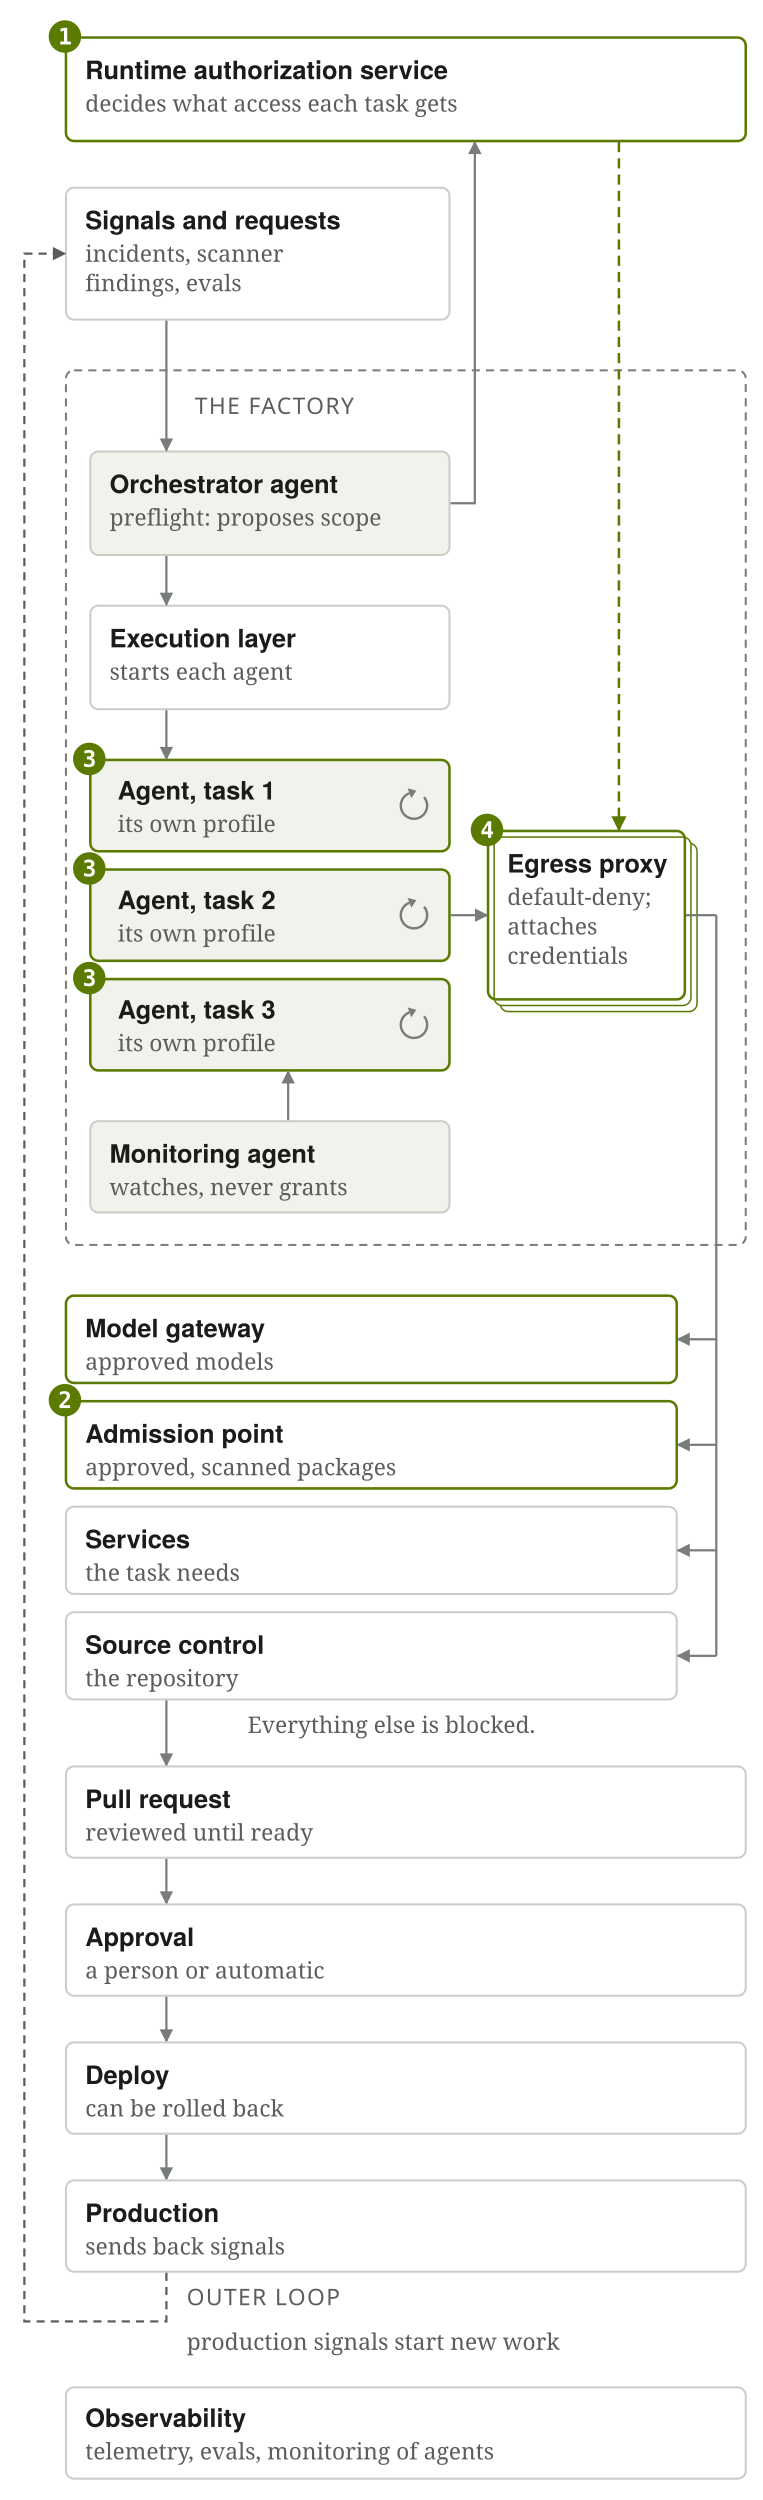
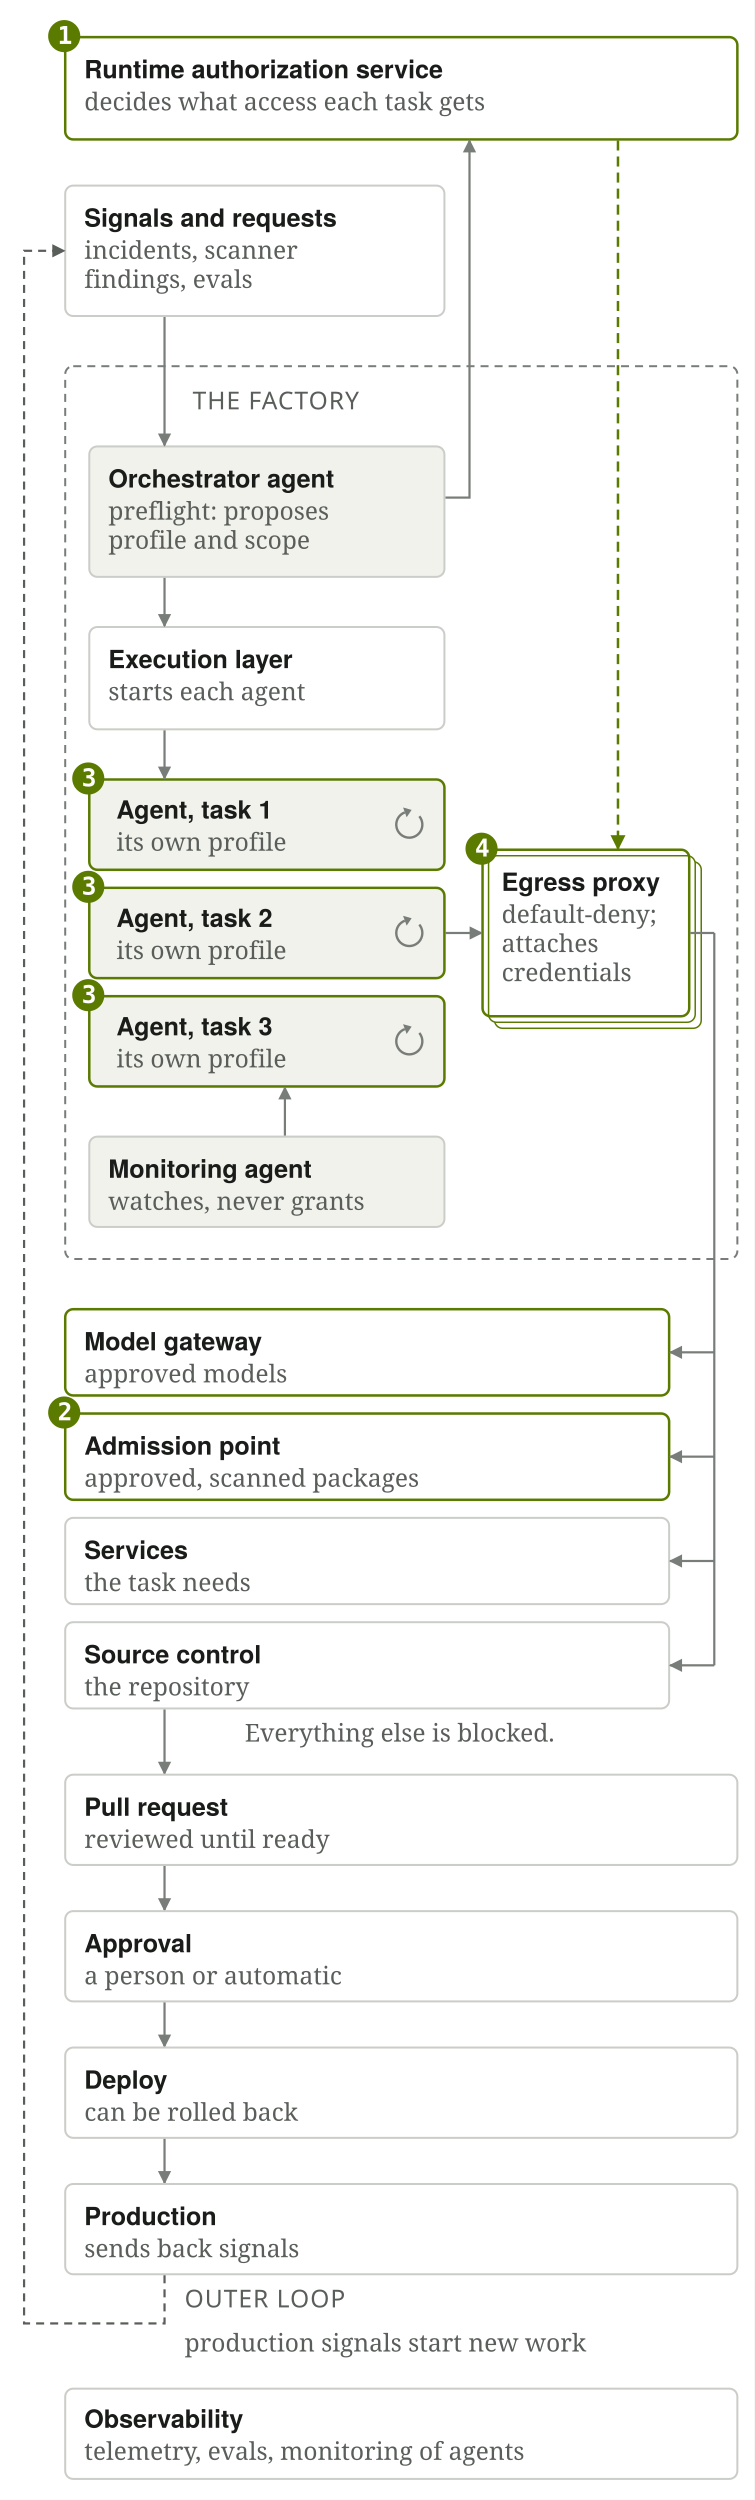
- <svg xmlns="http://www.w3.org/2000/svg" viewBox="0 0 376 1232" width="376" height="1232" role="img" aria-labelledby="sf5n-t sf5n-d">
-   <rect width="376" height="1232" fill="#FFFFFF" />
+ <svg xmlns="http://www.w3.org/2000/svg" viewBox="0 0 376 1246" width="376" height="1246" role="img" aria-labelledby="sf5n-t sf5n-d">
+   <rect width="376" height="1246" fill="#FFFFFF" />
  <defs>
    <marker id="sf5n-a" viewBox="0 0 10 10" refX="9" refY="5" markerWidth="6" markerHeight="6" orient="auto-start-reverse">
      <path d="M0 0 L10 5 L0 10 z" fill="#797D79" />
    </marker>
    <marker id="sf5n-g" viewBox="0 0 10 10" refX="9" refY="5" markerWidth="6" markerHeight="6" orient="auto-start-reverse">
      <path d="M0 0 L10 5 L0 10 z" fill="#5A7A00" />
    </marker>
    <marker id="sf5n-s" viewBox="0 0 10 10" refX="9" refY="5" markerWidth="6" markerHeight="6" orient="auto-start-reverse">
      <path d="M0 0 L10 5 L0 10 z" fill="#5A5E5A" />
    </marker>
  </defs>
  <g transform="translate(8 8)">
    <rect x="24.5" y="10.5" width="335" height="51" rx="4" fill="none" stroke="#5A7A00" stroke-width="1.25" />
    <circle cx="24" cy="10" r="8" fill="#5A7A00" />
-     <text x="20.7" y="13.9" font-family="'IBM Plex Mono',ui-monospace,'SF Mono',Menlo,Consolas,monospace" font-size="11.25" fill="#FFFFFF" font-weight="600">1</text>
+     <text x="20.7" y="13.9" font-family="'IBM Plex Mono',ui-monospace,'SF Mono',Menlo,Consolas,monospace" font-size="12.25" fill="#FFFFFF" font-weight="600">1</text>
    <text x="34" y="31" font-family="Figtree,'Avenir Next','Helvetica Neue',sans-serif" font-size="12.5" fill="#1A1C1A" font-weight="600">Runtime authorization service</text>
-     <text x="34" y="47.0" font-family="'IBM Plex Serif',Charter,Georgia,serif" font-size="11.25" fill="#5A5E5A" font-weight="400">decides what access each task gets</text>
+     <text x="34" y="47.0" font-family="'IBM Plex Serif',Charter,Georgia,serif" font-size="12.25" fill="#5A5E5A" font-weight="400">decides what access each task gets</text>
    <rect x="24.5" y="84.5" width="189" height="65" rx="4" fill="none" stroke="#CBCDC8" stroke-width="1" />
    <text x="34" y="105" font-family="Figtree,'Avenir Next','Helvetica Neue',sans-serif" font-size="12.5" fill="#1A1C1A" font-weight="600">Signals and requests</text>
-     <text x="34" y="121.0" font-family="'IBM Plex Serif',Charter,Georgia,serif" font-size="11.25" fill="#5A5E5A" font-weight="400">incidents, scanner</text>
-     <text x="34" y="135.5" font-family="'IBM Plex Serif',Charter,Georgia,serif" font-size="11.25" fill="#5A5E5A" font-weight="400">findings, evals</text>
-     <text x="88" y="196" font-family="'Chakra Petch','Avenir Next',sans-serif" font-size="11.25" fill="#5A5E5A" font-weight="500" letter-spacing="0.06em">THE FACTORY</text>
-     <rect x="36.5" y="214.5" width="177" height="51" rx="4" fill="#F1F2EC" stroke="#CBCDC8" stroke-width="1" />
+     <text x="34" y="121.0" font-family="'IBM Plex Serif',Charter,Georgia,serif" font-size="12.25" fill="#5A5E5A" font-weight="400">incidents, scanner</text>
+     <text x="34" y="135.5" font-family="'IBM Plex Serif',Charter,Georgia,serif" font-size="12.25" fill="#5A5E5A" font-weight="400">findings, evals</text>
+     <text x="88" y="196" font-family="'Chakra Petch','Avenir Next',sans-serif" font-size="12.25" fill="#5A5E5A" font-weight="500" letter-spacing="0.04em">THE FACTORY</text>
+     <rect x="36.5" y="214.5" width="177" height="65" rx="4" fill="#F1F2EC" stroke="#CBCDC8" stroke-width="1" />
    <text x="46" y="235" font-family="Figtree,'Avenir Next','Helvetica Neue',sans-serif" font-size="12.5" fill="#1A1C1A" font-weight="600">Orchestrator agent</text>
-     <text x="46" y="251.0" font-family="'IBM Plex Serif',Charter,Georgia,serif" font-size="11.25" fill="#5A5E5A" font-weight="400">preflight: proposes scope</text>
+     <text x="46" y="251.0" font-family="'IBM Plex Serif',Charter,Georgia,serif" font-size="12.25" fill="#5A5E5A" font-weight="400">preflight: proposes</text>
+     <text x="46" y="265.5" font-family="'IBM Plex Serif',Charter,Georgia,serif" font-size="12.25" fill="#5A5E5A" font-weight="400">profile and scope</text>
    <path d="M74 150 L74 214" fill="none" stroke="#797D79" stroke-width="1.1" marker-end="url(#sf5n-a)" />
    <path d="M214 240 L226 240 L226 62" fill="none" stroke="#797D79" stroke-width="1.1" marker-end="url(#sf5n-a)" />
-     <rect x="36.5" y="290.5" width="177" height="51" rx="4" fill="none" stroke="#CBCDC8" stroke-width="1" />
-     <text x="46" y="311" font-family="Figtree,'Avenir Next','Helvetica Neue',sans-serif" font-size="12.5" fill="#1A1C1A" font-weight="600">Execution layer</text>
-     <text x="46" y="327.0" font-family="'IBM Plex Serif',Charter,Georgia,serif" font-size="11.25" fill="#5A5E5A" font-weight="400">starts each agent</text>
-     <path d="M74 266 L74 290" fill="none" stroke="#797D79" stroke-width="1.1" marker-end="url(#sf5n-a)" />
-     <rect x="36.5" y="366.5" width="177" height="45" rx="4" fill="#F1F2EC" stroke="#5A7A00" stroke-width="1.25" />
-     <circle cx="36" cy="366" r="8" fill="#5A7A00" />
-     <text x="32.7" y="369.9" font-family="'IBM Plex Mono',ui-monospace,'SF Mono',Menlo,Consolas,monospace" font-size="11.25" fill="#FFFFFF" font-weight="600">3</text>
-     <text x="50" y="386" font-family="Figtree,'Avenir Next','Helvetica Neue',sans-serif" font-size="12.5" fill="#1A1C1A" font-weight="600">Agent, task 1</text>
-     <text x="50" y="402" font-family="'IBM Plex Serif',Charter,Georgia,serif" font-size="11.25" fill="#5A5E5A" font-weight="400">its own profile</text>
-     <path d="M200.98 384.82 A6.5 6.5 0 1 1 193.78 382.89" fill="none" stroke="#797D79" stroke-width="1.2" />
-     <path d="M197.16 381.66 L194.67 385.34 L192.89 380.45 z" fill="#797D79" />
-     <path d="M74 342 L74 366" fill="none" stroke="#797D79" stroke-width="1.1" marker-end="url(#sf5n-a)" />
-     <rect x="36.5" y="420.5" width="177" height="45" rx="4" fill="#F1F2EC" stroke="#5A7A00" stroke-width="1.25" />
-     <circle cx="36" cy="420" r="8" fill="#5A7A00" />
-     <text x="32.7" y="423.9" font-family="'IBM Plex Mono',ui-monospace,'SF Mono',Menlo,Consolas,monospace" font-size="11.25" fill="#FFFFFF" font-weight="600">3</text>
-     <text x="50" y="440" font-family="Figtree,'Avenir Next','Helvetica Neue',sans-serif" font-size="12.5" fill="#1A1C1A" font-weight="600">Agent, task 2</text>
-     <text x="50" y="456" font-family="'IBM Plex Serif',Charter,Georgia,serif" font-size="11.25" fill="#5A5E5A" font-weight="400">its own profile</text>
-     <path d="M200.98 438.82 A6.5 6.5 0 1 1 193.78 436.89" fill="none" stroke="#797D79" stroke-width="1.2" />
-     <path d="M197.16 435.66 L194.67 439.34 L192.89 434.45 z" fill="#797D79" />
-     <rect x="36.5" y="474.5" width="177" height="45" rx="4" fill="#F1F2EC" stroke="#5A7A00" stroke-width="1.25" />
-     <circle cx="36" cy="474" r="8" fill="#5A7A00" />
-     <text x="32.7" y="477.9" font-family="'IBM Plex Mono',ui-monospace,'SF Mono',Menlo,Consolas,monospace" font-size="11.25" fill="#FFFFFF" font-weight="600">3</text>
-     <text x="50" y="494" font-family="Figtree,'Avenir Next','Helvetica Neue',sans-serif" font-size="12.5" fill="#1A1C1A" font-weight="600">Agent, task 3</text>
-     <text x="50" y="510" font-family="'IBM Plex Serif',Charter,Georgia,serif" font-size="11.25" fill="#5A5E5A" font-weight="400">its own profile</text>
-     <path d="M200.98 492.82 A6.5 6.5 0 1 1 193.78 490.89" fill="none" stroke="#797D79" stroke-width="1.2" />
-     <path d="M197.16 489.66 L194.67 493.34 L192.89 488.45 z" fill="#797D79" />
-     <rect x="36.5" y="544.5" width="177" height="45" rx="4" fill="#F1F2EC" stroke="#CBCDC8" stroke-width="1" />
-     <text x="46" y="565" font-family="Figtree,'Avenir Next','Helvetica Neue',sans-serif" font-size="12.5" fill="#1A1C1A" font-weight="600">Monitoring agent</text>
-     <text x="46" y="581.0" font-family="'IBM Plex Serif',Charter,Georgia,serif" font-size="11.25" fill="#5A5E5A" font-weight="400">watches, never grants</text>
-     <path d="M134 544 L134 520" fill="none" stroke="#797D79" stroke-width="1.1" marker-end="url(#sf5n-a)" />
-     <rect x="24.5" y="174.5" width="335" height="431" rx="4" fill="none" stroke="#797D79" stroke-width="1" stroke-dasharray="4 3" />
-     <rect x="238.5" y="407.5" width="97" height="83" rx="4" fill="#FFFFFF" stroke="#5A7A00" stroke-width="0.75" />
-     <rect x="235.5" y="404.5" width="97" height="83" rx="4" fill="#FFFFFF" stroke="#5A7A00" stroke-width="0.75" />
-     <rect x="232.5" y="401.5" width="97" height="83" rx="4" fill="none" stroke="#5A7A00" stroke-width="1.25" />
-     <circle cx="232" cy="401" r="8" fill="#5A7A00" />
-     <text x="228.7" y="404.9" font-family="'IBM Plex Mono',ui-monospace,'SF Mono',Menlo,Consolas,monospace" font-size="11.25" fill="#FFFFFF" font-weight="600">4</text>
-     <text x="242" y="422" font-family="Figtree,'Avenir Next','Helvetica Neue',sans-serif" font-size="12.5" fill="#1A1C1A" font-weight="600">Egress proxy</text>
-     <text x="242" y="438.0" font-family="'IBM Plex Serif',Charter,Georgia,serif" font-size="11.25" fill="#5A5E5A" font-weight="400">default-deny;</text>
-     <text x="242" y="452.5" font-family="'IBM Plex Serif',Charter,Georgia,serif" font-size="11.25" fill="#5A5E5A" font-weight="400">attaches</text>
-     <text x="242" y="467.0" font-family="'IBM Plex Serif',Charter,Georgia,serif" font-size="11.25" fill="#5A5E5A" font-weight="400">credentials</text>
-     <path d="M214 443 L232 443" fill="none" stroke="#797D79" stroke-width="1.1" marker-end="url(#sf5n-a)" />
-     <path d="M297 62 L297 401" fill="none" stroke="#5A7A00" stroke-width="1.25" stroke-dasharray="5 3" marker-end="url(#sf5n-g)" />
-     <rect x="24.5" y="630.5" width="301" height="43" rx="4" fill="none" stroke="#5A7A00" stroke-width="1.25" />
-     <text x="34" y="651" font-family="Figtree,'Avenir Next','Helvetica Neue',sans-serif" font-size="12.5" fill="#1A1C1A" font-weight="600">Model gateway</text>
-     <text x="34" y="667.0" font-family="'IBM Plex Serif',Charter,Georgia,serif" font-size="11.25" fill="#5A5E5A" font-weight="400">approved models</text>
-     <rect x="24.5" y="682.5" width="301" height="43" rx="4" fill="none" stroke="#5A7A00" stroke-width="1.25" />
-     <circle cx="24" cy="682" r="8" fill="#5A7A00" />
-     <text x="20.7" y="685.9" font-family="'IBM Plex Mono',ui-monospace,'SF Mono',Menlo,Consolas,monospace" font-size="11.25" fill="#FFFFFF" font-weight="600">2</text>
-     <text x="34" y="703" font-family="Figtree,'Avenir Next','Helvetica Neue',sans-serif" font-size="12.5" fill="#1A1C1A" font-weight="600">Admission point</text>
-     <text x="34" y="719.0" font-family="'IBM Plex Serif',Charter,Georgia,serif" font-size="11.25" fill="#5A5E5A" font-weight="400">approved, scanned packages</text>
-     <rect x="24.5" y="734.5" width="301" height="43" rx="4" fill="none" stroke="#CBCDC8" stroke-width="1" />
-     <text x="34" y="755" font-family="Figtree,'Avenir Next','Helvetica Neue',sans-serif" font-size="12.5" fill="#1A1C1A" font-weight="600">Services</text>
-     <text x="34" y="771.0" font-family="'IBM Plex Serif',Charter,Georgia,serif" font-size="11.25" fill="#5A5E5A" font-weight="400">the task needs</text>
-     <rect x="24.5" y="786.5" width="301" height="43" rx="4" fill="none" stroke="#CBCDC8" stroke-width="1" />
-     <text x="34" y="807" font-family="Figtree,'Avenir Next','Helvetica Neue',sans-serif" font-size="12.5" fill="#1A1C1A" font-weight="600">Source control</text>
-     <text x="34" y="823.0" font-family="'IBM Plex Serif',Charter,Georgia,serif" font-size="11.25" fill="#5A5E5A" font-weight="400">the repository</text>
-     <path d="M330 443 L345 443" fill="none" stroke="#797D79" stroke-width="1.1" />
-     <path d="M345 443 L345 808" fill="none" stroke="#797D79" stroke-width="1.1" />
-     <path d="M345 652 L326 652" fill="none" stroke="#797D79" stroke-width="1.1" marker-end="url(#sf5n-a)" />
-     <path d="M345 704 L326 704" fill="none" stroke="#797D79" stroke-width="1.1" marker-end="url(#sf5n-a)" />
-     <path d="M345 756 L326 756" fill="none" stroke="#797D79" stroke-width="1.1" marker-end="url(#sf5n-a)" />
-     <path d="M345 808 L326 808" fill="none" stroke="#797D79" stroke-width="1.1" marker-end="url(#sf5n-a)" />
-     <text x="114" y="846" font-family="'IBM Plex Serif',Charter,Georgia,serif" font-size="11.25" fill="#5A5E5A" font-weight="400">Everything else is blocked.</text>
-     <path d="M74 830 L74 862" fill="none" stroke="#797D79" stroke-width="1.1" marker-end="url(#sf5n-a)" />
-     <rect x="24.5" y="862.5" width="335" height="45" rx="4" fill="none" stroke="#CBCDC8" stroke-width="1" />
-     <text x="34" y="883" font-family="Figtree,'Avenir Next','Helvetica Neue',sans-serif" font-size="12.5" fill="#1A1C1A" font-weight="600">Pull request</text>
-     <text x="34" y="899.0" font-family="'IBM Plex Serif',Charter,Georgia,serif" font-size="11.25" fill="#5A5E5A" font-weight="400">reviewed until ready</text>
-     <path d="M74 908 L74 930" fill="none" stroke="#797D79" stroke-width="1.1" marker-end="url(#sf5n-a)" />
-     <rect x="24.5" y="930.5" width="335" height="45" rx="4" fill="none" stroke="#CBCDC8" stroke-width="1" />
-     <text x="34" y="951" font-family="Figtree,'Avenir Next','Helvetica Neue',sans-serif" font-size="12.5" fill="#1A1C1A" font-weight="600">Approval</text>
-     <text x="34" y="967.0" font-family="'IBM Plex Serif',Charter,Georgia,serif" font-size="11.25" fill="#5A5E5A" font-weight="400">a person or automatic</text>
-     <path d="M74 976 L74 998" fill="none" stroke="#797D79" stroke-width="1.1" marker-end="url(#sf5n-a)" />
-     <rect x="24.5" y="998.5" width="335" height="45" rx="4" fill="none" stroke="#CBCDC8" stroke-width="1" />
-     <text x="34" y="1019" font-family="Figtree,'Avenir Next','Helvetica Neue',sans-serif" font-size="12.5" fill="#1A1C1A" font-weight="600">Deploy</text>
-     <text x="34" y="1035.0" font-family="'IBM Plex Serif',Charter,Georgia,serif" font-size="11.25" fill="#5A5E5A" font-weight="400">can be rolled back</text>
-     <path d="M74 1044 L74 1066" fill="none" stroke="#797D79" stroke-width="1.1" marker-end="url(#sf5n-a)" />
-     <rect x="24.5" y="1066.5" width="335" height="45" rx="4" fill="none" stroke="#CBCDC8" stroke-width="1" />
-     <text x="34" y="1087" font-family="Figtree,'Avenir Next','Helvetica Neue',sans-serif" font-size="12.5" fill="#1A1C1A" font-weight="600">Production</text>
-     <text x="34" y="1103.0" font-family="'IBM Plex Serif',Charter,Georgia,serif" font-size="11.25" fill="#5A5E5A" font-weight="400">sends back signals</text>
-     <path d="M74 1112 L74 1136 L4 1136 L4 117 L24 117" fill="none" stroke="#5A5E5A" stroke-width="1.1" stroke-dasharray="4 3" marker-end="url(#sf5n-s)" />
-     <text x="84" y="1128" font-family="'Chakra Petch','Avenir Next',sans-serif" font-size="11.25" fill="#5A5E5A" font-weight="500" letter-spacing="0.06em">OUTER LOOP</text>
-     <text x="84" y="1150" font-family="'IBM Plex Serif',Charter,Georgia,serif" font-size="11.25" fill="#5A5E5A" font-weight="400">production signals start new work</text>
-     <rect x="24.5" y="1168.5" width="335" height="45" rx="4" fill="none" stroke="#CBCDC8" stroke-width="1" />
-     <text x="34" y="1188" font-family="Figtree,'Avenir Next','Helvetica Neue',sans-serif" font-size="12.5" fill="#1A1C1A" font-weight="600">Observability</text>
-     <text x="34" y="1204" font-family="'IBM Plex Serif',Charter,Georgia,serif" font-size="11.25" fill="#5A5E5A" font-weight="400">telemetry, evals, monitoring of agents</text>
+     <rect x="36.5" y="304.5" width="177" height="51" rx="4" fill="none" stroke="#CBCDC8" stroke-width="1" />
+     <text x="46" y="325" font-family="Figtree,'Avenir Next','Helvetica Neue',sans-serif" font-size="12.5" fill="#1A1C1A" font-weight="600">Execution layer</text>
+     <text x="46" y="341.0" font-family="'IBM Plex Serif',Charter,Georgia,serif" font-size="12.25" fill="#5A5E5A" font-weight="400">starts each agent</text>
+     <path d="M74 280 L74 304" fill="none" stroke="#797D79" stroke-width="1.1" marker-end="url(#sf5n-a)" />
+     <rect x="36.5" y="380.5" width="177" height="45" rx="4" fill="#F1F2EC" stroke="#5A7A00" stroke-width="1.25" />
+     <circle cx="36" cy="380" r="8" fill="#5A7A00" />
+     <text x="32.7" y="383.9" font-family="'IBM Plex Mono',ui-monospace,'SF Mono',Menlo,Consolas,monospace" font-size="12.25" fill="#FFFFFF" font-weight="600">3</text>
+     <text x="50" y="400" font-family="Figtree,'Avenir Next','Helvetica Neue',sans-serif" font-size="12.5" fill="#1A1C1A" font-weight="600">Agent, task 1</text>
+     <text x="50" y="416" font-family="'IBM Plex Serif',Charter,Georgia,serif" font-size="12.25" fill="#5A5E5A" font-weight="400">its own profile</text>
+     <path d="M200.98 398.82 A6.5 6.5 0 1 1 193.78 396.89" fill="none" stroke="#797D79" stroke-width="1.2" />
+     <path d="M197.16 395.66 L194.67 399.34 L192.89 394.45 z" fill="#797D79" />
+     <path d="M74 356 L74 380" fill="none" stroke="#797D79" stroke-width="1.1" marker-end="url(#sf5n-a)" />
+     <rect x="36.5" y="434.5" width="177" height="45" rx="4" fill="#F1F2EC" stroke="#5A7A00" stroke-width="1.25" />
+     <circle cx="36" cy="434" r="8" fill="#5A7A00" />
+     <text x="32.7" y="437.9" font-family="'IBM Plex Mono',ui-monospace,'SF Mono',Menlo,Consolas,monospace" font-size="12.25" fill="#FFFFFF" font-weight="600">3</text>
+     <text x="50" y="454" font-family="Figtree,'Avenir Next','Helvetica Neue',sans-serif" font-size="12.5" fill="#1A1C1A" font-weight="600">Agent, task 2</text>
+     <text x="50" y="470" font-family="'IBM Plex Serif',Charter,Georgia,serif" font-size="12.25" fill="#5A5E5A" font-weight="400">its own profile</text>
+     <path d="M200.98 452.82 A6.5 6.5 0 1 1 193.78 450.89" fill="none" stroke="#797D79" stroke-width="1.2" />
+     <path d="M197.16 449.66 L194.67 453.34 L192.89 448.45 z" fill="#797D79" />
+     <rect x="36.5" y="488.5" width="177" height="45" rx="4" fill="#F1F2EC" stroke="#5A7A00" stroke-width="1.25" />
+     <circle cx="36" cy="488" r="8" fill="#5A7A00" />
+     <text x="32.7" y="491.9" font-family="'IBM Plex Mono',ui-monospace,'SF Mono',Menlo,Consolas,monospace" font-size="12.25" fill="#FFFFFF" font-weight="600">3</text>
+     <text x="50" y="508" font-family="Figtree,'Avenir Next','Helvetica Neue',sans-serif" font-size="12.5" fill="#1A1C1A" font-weight="600">Agent, task 3</text>
+     <text x="50" y="524" font-family="'IBM Plex Serif',Charter,Georgia,serif" font-size="12.25" fill="#5A5E5A" font-weight="400">its own profile</text>
+     <path d="M200.98 506.82 A6.5 6.5 0 1 1 193.78 504.89" fill="none" stroke="#797D79" stroke-width="1.2" />
+     <path d="M197.16 503.66 L194.67 507.34 L192.89 502.45 z" fill="#797D79" />
+     <rect x="36.5" y="558.5" width="177" height="45" rx="4" fill="#F1F2EC" stroke="#CBCDC8" stroke-width="1" />
+     <text x="46" y="579" font-family="Figtree,'Avenir Next','Helvetica Neue',sans-serif" font-size="12.5" fill="#1A1C1A" font-weight="600">Monitoring agent</text>
+     <text x="46" y="595.0" font-family="'IBM Plex Serif',Charter,Georgia,serif" font-size="12.25" fill="#5A5E5A" font-weight="400">watches, never grants</text>
+     <path d="M134 558 L134 534" fill="none" stroke="#797D79" stroke-width="1.1" marker-end="url(#sf5n-a)" />
+     <rect x="24.5" y="174.5" width="335" height="445" rx="4" fill="none" stroke="#797D79" stroke-width="1" stroke-dasharray="4 3" />
+     <rect x="238.5" y="421.5" width="103" height="83" rx="4" fill="#FFFFFF" stroke="#5A7A00" stroke-width="0.75" />
+     <rect x="235.5" y="418.5" width="103" height="83" rx="4" fill="#FFFFFF" stroke="#5A7A00" stroke-width="0.75" />
+     <rect x="232.5" y="415.5" width="103" height="83" rx="4" fill="none" stroke="#5A7A00" stroke-width="1.25" />
+     <circle cx="232" cy="415" r="8" fill="#5A7A00" />
+     <text x="228.7" y="418.9" font-family="'IBM Plex Mono',ui-monospace,'SF Mono',Menlo,Consolas,monospace" font-size="12.25" fill="#FFFFFF" font-weight="600">4</text>
+     <text x="242" y="436" font-family="Figtree,'Avenir Next','Helvetica Neue',sans-serif" font-size="12.5" fill="#1A1C1A" font-weight="600">Egress proxy</text>
+     <text x="242" y="452.0" font-family="'IBM Plex Serif',Charter,Georgia,serif" font-size="12.25" fill="#5A5E5A" font-weight="400">default-deny;</text>
+     <text x="242" y="466.5" font-family="'IBM Plex Serif',Charter,Georgia,serif" font-size="12.25" fill="#5A5E5A" font-weight="400">attaches</text>
+     <text x="242" y="481.0" font-family="'IBM Plex Serif',Charter,Georgia,serif" font-size="12.25" fill="#5A5E5A" font-weight="400">credentials</text>
+     <path d="M214 457 L232 457" fill="none" stroke="#797D79" stroke-width="1.1" marker-end="url(#sf5n-a)" />
+     <path d="M300 62 L300 415" fill="none" stroke="#5A7A00" stroke-width="1.25" stroke-dasharray="5 3" marker-end="url(#sf5n-g)" />
+     <rect x="24.5" y="644.5" width="301" height="43" rx="4" fill="none" stroke="#5A7A00" stroke-width="1.25" />
+     <text x="34" y="665" font-family="Figtree,'Avenir Next','Helvetica Neue',sans-serif" font-size="12.5" fill="#1A1C1A" font-weight="600">Model gateway</text>
+     <text x="34" y="681.0" font-family="'IBM Plex Serif',Charter,Georgia,serif" font-size="12.25" fill="#5A5E5A" font-weight="400">approved models</text>
+     <rect x="24.5" y="696.5" width="301" height="43" rx="4" fill="none" stroke="#5A7A00" stroke-width="1.25" />
+     <circle cx="24" cy="696" r="8" fill="#5A7A00" />
+     <text x="20.7" y="699.9" font-family="'IBM Plex Mono',ui-monospace,'SF Mono',Menlo,Consolas,monospace" font-size="12.25" fill="#FFFFFF" font-weight="600">2</text>
+     <text x="34" y="717" font-family="Figtree,'Avenir Next','Helvetica Neue',sans-serif" font-size="12.5" fill="#1A1C1A" font-weight="600">Admission point</text>
+     <text x="34" y="733.0" font-family="'IBM Plex Serif',Charter,Georgia,serif" font-size="12.25" fill="#5A5E5A" font-weight="400">approved, scanned packages</text>
+     <rect x="24.5" y="748.5" width="301" height="43" rx="4" fill="none" stroke="#CBCDC8" stroke-width="1" />
+     <text x="34" y="769" font-family="Figtree,'Avenir Next','Helvetica Neue',sans-serif" font-size="12.5" fill="#1A1C1A" font-weight="600">Services</text>
+     <text x="34" y="785.0" font-family="'IBM Plex Serif',Charter,Georgia,serif" font-size="12.25" fill="#5A5E5A" font-weight="400">the task needs</text>
+     <rect x="24.5" y="800.5" width="301" height="43" rx="4" fill="none" stroke="#CBCDC8" stroke-width="1" />
+     <text x="34" y="821" font-family="Figtree,'Avenir Next','Helvetica Neue',sans-serif" font-size="12.5" fill="#1A1C1A" font-weight="600">Source control</text>
+     <text x="34" y="837.0" font-family="'IBM Plex Serif',Charter,Georgia,serif" font-size="12.25" fill="#5A5E5A" font-weight="400">the repository</text>
+     <path d="M336 457 L348 457" fill="none" stroke="#797D79" stroke-width="1.1" />
+     <path d="M348 457 L348 822" fill="none" stroke="#797D79" stroke-width="1.1" />
+     <path d="M348 666 L326 666" fill="none" stroke="#797D79" stroke-width="1.1" marker-end="url(#sf5n-a)" />
+     <path d="M348 718 L326 718" fill="none" stroke="#797D79" stroke-width="1.1" marker-end="url(#sf5n-a)" />
+     <path d="M348 770 L326 770" fill="none" stroke="#797D79" stroke-width="1.1" marker-end="url(#sf5n-a)" />
+     <path d="M348 822 L326 822" fill="none" stroke="#797D79" stroke-width="1.1" marker-end="url(#sf5n-a)" />
+     <text x="114" y="860" font-family="'IBM Plex Serif',Charter,Georgia,serif" font-size="12.25" fill="#5A5E5A" font-weight="400">Everything else is blocked.</text>
+     <path d="M74 844 L74 876" fill="none" stroke="#797D79" stroke-width="1.1" marker-end="url(#sf5n-a)" />
+     <rect x="24.5" y="876.5" width="335" height="45" rx="4" fill="none" stroke="#CBCDC8" stroke-width="1" />
+     <text x="34" y="897" font-family="Figtree,'Avenir Next','Helvetica Neue',sans-serif" font-size="12.5" fill="#1A1C1A" font-weight="600">Pull request</text>
+     <text x="34" y="913.0" font-family="'IBM Plex Serif',Charter,Georgia,serif" font-size="12.25" fill="#5A5E5A" font-weight="400">reviewed until ready</text>
+     <path d="M74 922 L74 944" fill="none" stroke="#797D79" stroke-width="1.1" marker-end="url(#sf5n-a)" />
+     <rect x="24.5" y="944.5" width="335" height="45" rx="4" fill="none" stroke="#CBCDC8" stroke-width="1" />
+     <text x="34" y="965" font-family="Figtree,'Avenir Next','Helvetica Neue',sans-serif" font-size="12.5" fill="#1A1C1A" font-weight="600">Approval</text>
+     <text x="34" y="981.0" font-family="'IBM Plex Serif',Charter,Georgia,serif" font-size="12.25" fill="#5A5E5A" font-weight="400">a person or automatic</text>
+     <path d="M74 990 L74 1012" fill="none" stroke="#797D79" stroke-width="1.1" marker-end="url(#sf5n-a)" />
+     <rect x="24.5" y="1012.5" width="335" height="45" rx="4" fill="none" stroke="#CBCDC8" stroke-width="1" />
+     <text x="34" y="1033" font-family="Figtree,'Avenir Next','Helvetica Neue',sans-serif" font-size="12.5" fill="#1A1C1A" font-weight="600">Deploy</text>
+     <text x="34" y="1049.0" font-family="'IBM Plex Serif',Charter,Georgia,serif" font-size="12.25" fill="#5A5E5A" font-weight="400">can be rolled back</text>
+     <path d="M74 1058 L74 1080" fill="none" stroke="#797D79" stroke-width="1.1" marker-end="url(#sf5n-a)" />
+     <rect x="24.5" y="1080.5" width="335" height="45" rx="4" fill="none" stroke="#CBCDC8" stroke-width="1" />
+     <text x="34" y="1101" font-family="Figtree,'Avenir Next','Helvetica Neue',sans-serif" font-size="12.5" fill="#1A1C1A" font-weight="600">Production</text>
+     <text x="34" y="1117.0" font-family="'IBM Plex Serif',Charter,Georgia,serif" font-size="12.25" fill="#5A5E5A" font-weight="400">sends back signals</text>
+     <path d="M74 1126 L74 1150 L4 1150 L4 117 L24 117" fill="none" stroke="#5A5E5A" stroke-width="1.1" stroke-dasharray="4 3" marker-end="url(#sf5n-s)" />
+     <text x="84" y="1142" font-family="'Chakra Petch','Avenir Next',sans-serif" font-size="12.25" fill="#5A5E5A" font-weight="500" letter-spacing="0.04em">OUTER LOOP</text>
+     <text x="84" y="1164" font-family="'IBM Plex Serif',Charter,Georgia,serif" font-size="12.25" fill="#5A5E5A" font-weight="400">production signals start new work</text>
+     <rect x="24.5" y="1182.5" width="335" height="45" rx="4" fill="none" stroke="#CBCDC8" stroke-width="1" />
+     <text x="34" y="1202" font-family="Figtree,'Avenir Next','Helvetica Neue',sans-serif" font-size="12.5" fill="#1A1C1A" font-weight="600">Observability</text>
+     <text x="34" y="1218" font-family="'IBM Plex Serif',Charter,Georgia,serif" font-size="12.25" fill="#5A5E5A" font-weight="400">telemetry, evals, monitoring of agents</text>
  </g>
</svg>
